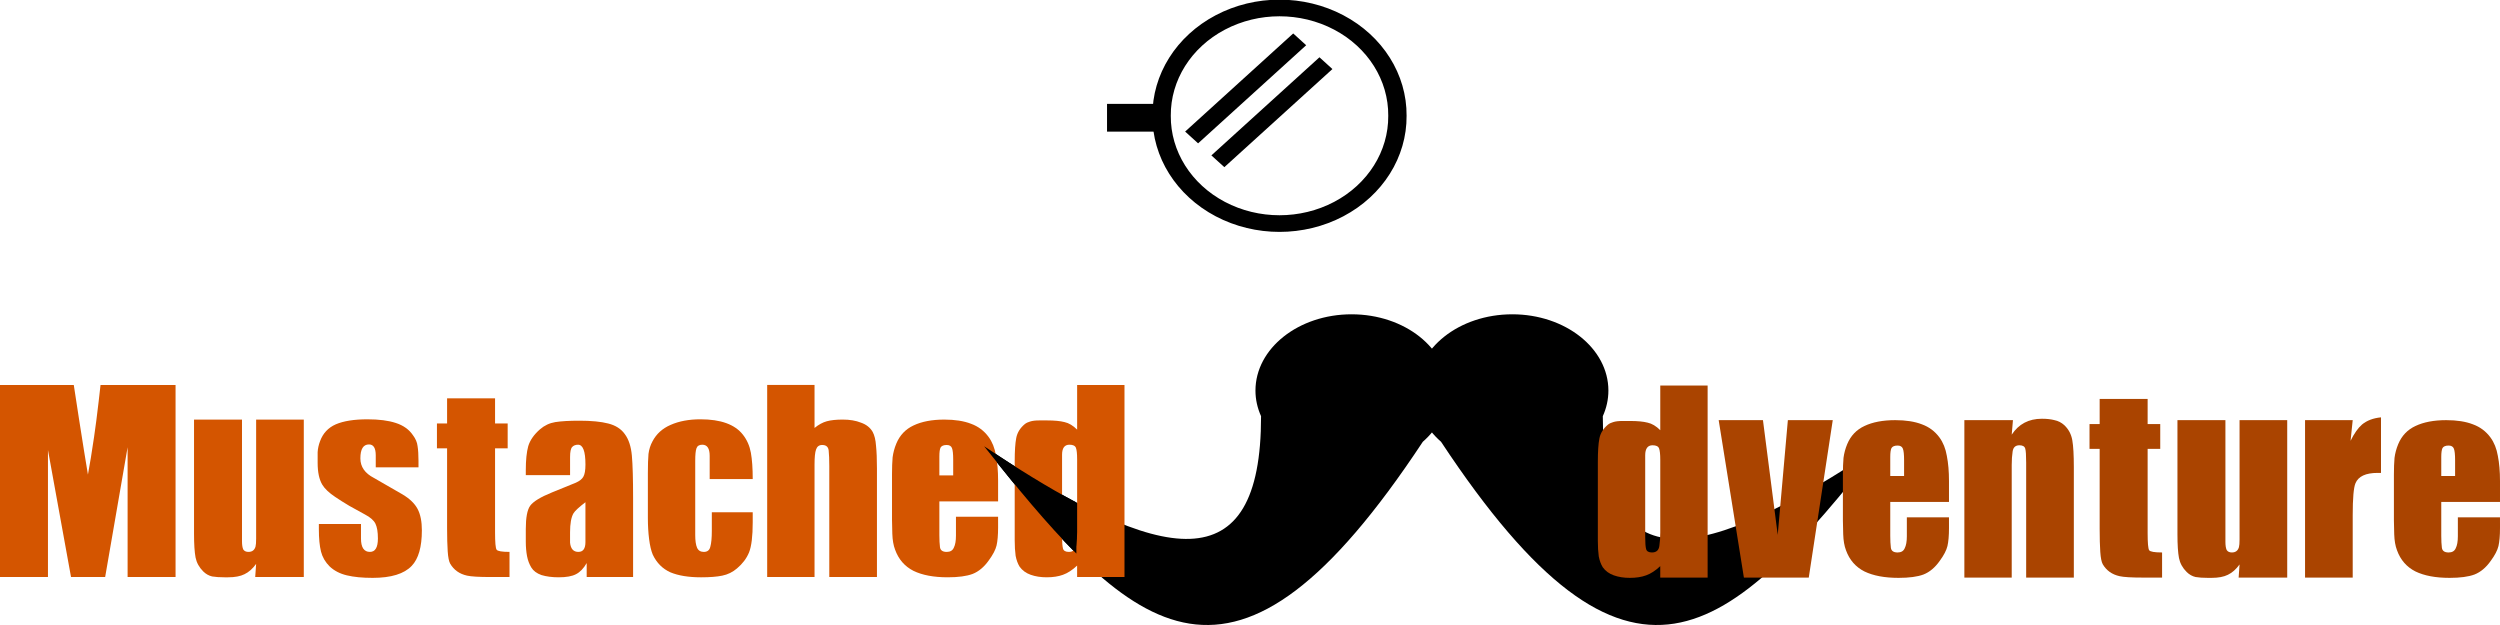
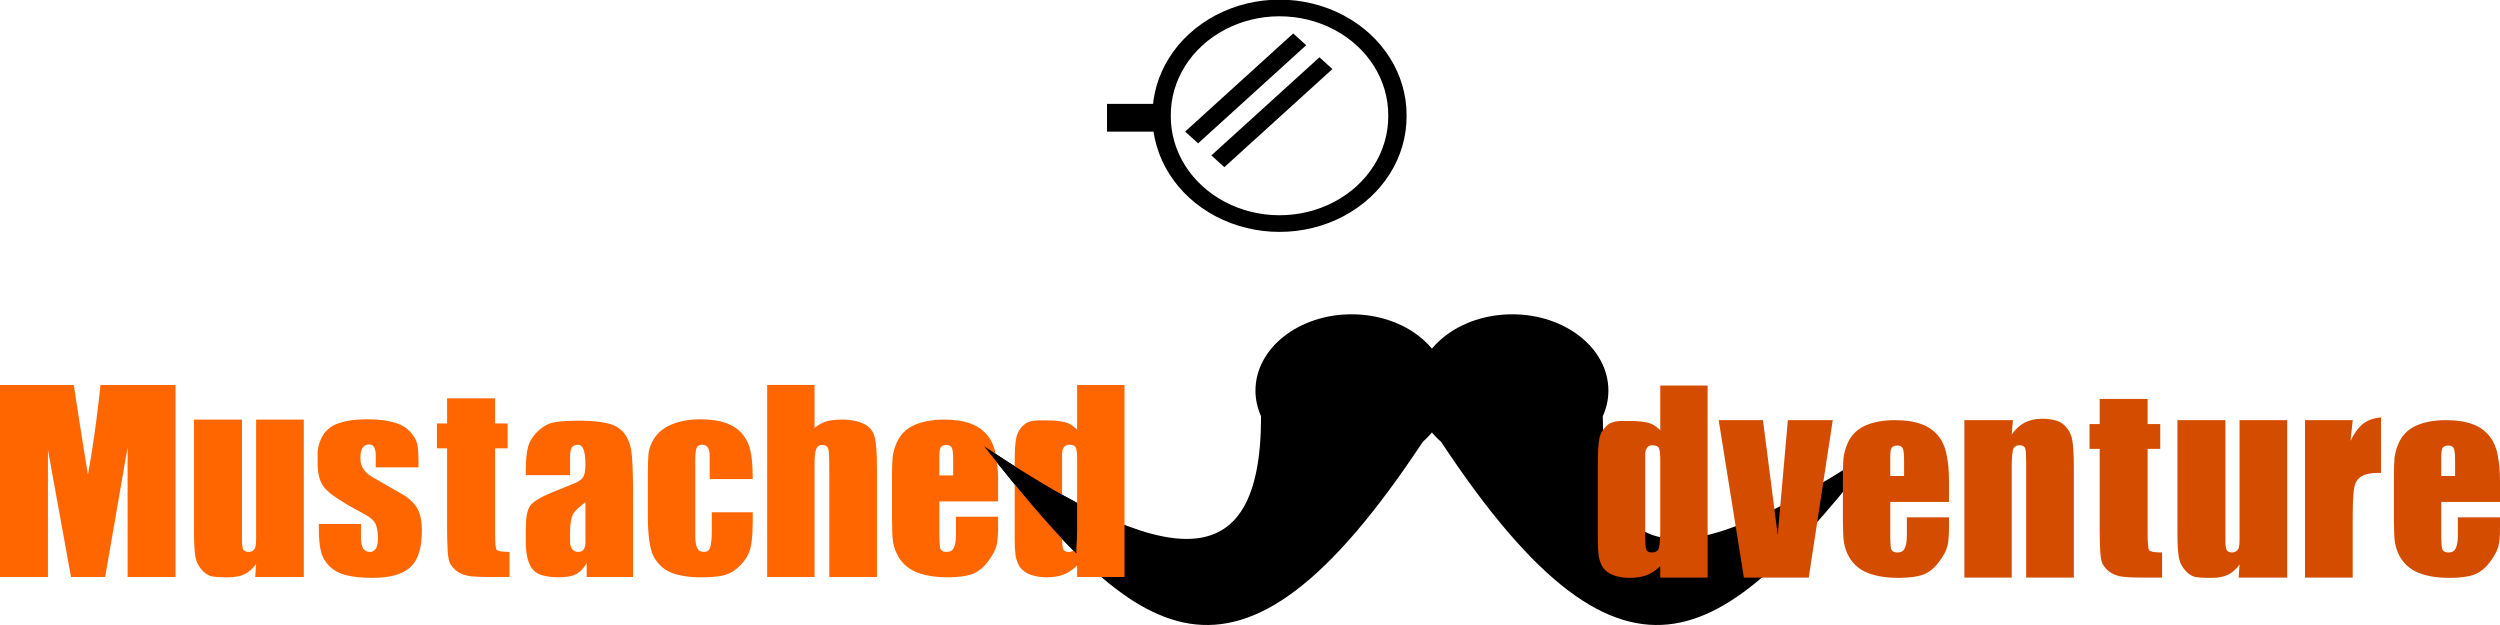
<svg xmlns="http://www.w3.org/2000/svg" width="600" height="150" id="svg2" version="1.1">
  <defs id="defs4" />
  <g id="layer1" transform="translate(0,-902.3622)">
    <path transform="matrix(1.467202,0,0,1.331987,2.115864,246.7361)" d="m 227.143,513.076 a 19.286,19.286 0 1 1 -38.571,0 19.286,19.286 0 1 1 38.571,0 z" id="path3823" style="fill:none;stroke:#000000;stroke-width:3;stroke-miterlimit:4;stroke-opacity:1;stroke-dasharray:none" />
    <rect transform="matrix(0.7404002,0.6721663,-0.7404002,0.6721663,0,0)" y="469.021" x="888.212" height="32.212" width="1.385" id="rect3825" style="fill:none;stroke:#000000;stroke-width:2.819;stroke-miterlimit:4;stroke-opacity:1;stroke-dasharray:none" />
    <rect transform="matrix(0.7404002,0.6721663,-0.7404002,0.6721663,0,0)" style="fill:none;stroke:#000000;stroke-width:2.819;stroke-miterlimit:4;stroke-opacity:1;stroke-dasharray:none" id="rect3827" width="1.385" height="32.212" x="896.719" y="469.021" />
    <path id="path3831" d="m 324.384,977.793 c -12.748,0 -23.073,8.196 -23.073,18.308 0,2.16 0.477,4.219 1.343,6.144 0.034,40.022 -23.369,36.092 -66.493,7.219 36.502,46.19 59.894,67.674 105.314,-1.075 3.715,-3.249 5.982,-7.555 5.982,-12.287 0,-10.111 -10.325,-18.308 -23.073,-18.308 z" />
    <path d="m 362.943,977.793 c 12.748,0 23.073,8.196 23.073,18.308 0,2.16 -0.477,4.219 -1.343,6.144 -0.034,40.022 23.37,36.092 66.493,7.219 -36.502,46.19 -59.894,67.674 -105.314,-1.075 -3.715,-3.249 -5.982,-7.555 -5.982,-12.287 0,-10.111 10.325,-18.308 23.073,-18.308 z" id="path3833" />
    <rect y="927.293" x="265.688" height="6.66" width="14.672" id="rect3835" style="fill:#000000;fill-opacity:1;stroke:none" />
-     <g id="g3862" transform="matrix(1.889185,0,0,1.715081,-34.84833,389.4919)" style="fill:#aa4400">
-       <path d="m 251.278,357.829 -3.047,22.031 -8.242,0 -3.203,-22.031 5.625,0 1.875,16.055 c 0.417,-5.339 0.846,-10.69 1.289,-16.055 l 5.703,0" style="font-size:40px;font-style:normal;font-variant:normal;font-weight:normal;font-stretch:normal;line-height:125%;letter-spacing:0px;word-spacing:0px;fill:#aa4400;fill-opacity:1;stroke:none;font-family:HeadLineA;-inkscape-font-specification:HeadLineA" id="path3840" />
-       <path d="m 281.903,379.86 -6.055,0 0,-15.273 c 0,-0.365 0,-0.638 0,-0.82 0,-1.016 -0.039,-1.667 -0.117,-1.953 -0.078,-0.312 -0.326,-0.469 -0.742,-0.469 -0.495,2e-5 -0.781,0.286 -0.859,0.859 -0.078,0.547 -0.117,1.185 -0.117,1.914 -10e-6,0.365 -10e-6,0.651 0,0.859 l 0,14.883 -6.016,0 0,-22.031 6.172,0 -0.156,2.031 c 0.885,-1.484 2.161,-2.227 3.828,-2.227 0.625,2e-5 1.159,0.065 1.602,0.195 0.469,0.104 0.885,0.339 1.25,0.703 0.547,0.573 0.885,1.276 1.016,2.109 0.13,0.807 0.195,2.07 0.195,3.789 l 0,15.43" style="font-size:40px;font-style:normal;font-variant:normal;font-weight:normal;font-stretch:normal;line-height:125%;letter-spacing:0px;word-spacing:0px;fill:#aa4400;fill-opacity:1;stroke:none;font-family:HeadLineA;-inkscape-font-specification:HeadLineA" id="path3844" />
-       <path d="m 293.114,379.86 -2.422,0 c -1.458,0 -2.448,-0.065 -2.969,-0.195 -0.964,-0.234 -1.68,-0.794 -2.148,-1.68 -0.156,-0.312 -0.26,-0.885 -0.312,-1.719 -0.052,-0.859 -0.078,-1.94 -0.078,-3.242 l 0,-11.172 -1.289,0 0,-3.477 1.289,0 0,-3.516 6.094,0 0,3.516 1.602,0 0,3.477 -1.602,0 0,11.758 c -10e-6,1.406 0.065,2.214 0.195,2.422 0.13,0.208 0.677,0.312 1.641,0.312 l 0,3.516" style="font-size:40px;font-style:normal;font-variant:normal;font-weight:normal;font-stretch:normal;line-height:125%;letter-spacing:0px;word-spacing:0px;fill:#aa4400;fill-opacity:1;stroke:none;font-family:HeadLineA;-inkscape-font-specification:HeadLineA" id="path3846" />
-       <path d="m 309.012,379.86 -6.172,0 0.117,-1.836 c -0.443,0.677 -0.938,1.159 -1.484,1.445 -0.521,0.286 -1.211,0.43 -2.07,0.43 -0.208,0 -0.365,0 -0.469,0 -0.625,0 -1.146,-0.039 -1.562,-0.117 -0.417,-0.104 -0.794,-0.339 -1.133,-0.703 -0.521,-0.573 -0.846,-1.224 -0.977,-1.953 -0.13,-0.755 -0.195,-1.862 -0.195,-3.32 0,-0.469 0,-0.833 0,-1.094 l 0,-14.883 6.094,0 0,17.031 c 0,0.495 0.052,0.872 0.156,1.133 0.13,0.234 0.352,0.352 0.664,0.352 0.469,0 0.768,-0.247 0.898,-0.742 0.052,-0.208 0.078,-0.573 0.078,-1.094 l 0,-16.68 6.055,0 0,22.031" style="font-size:40px;font-style:normal;font-variant:normal;font-weight:normal;font-stretch:normal;line-height:125%;letter-spacing:0px;word-spacing:0px;fill:#aa4400;fill-opacity:1;stroke:none;font-family:HeadLineA;-inkscape-font-specification:HeadLineA" id="path3848" />
-       <path d="m 320.926,365.211 -0.43,0 c -1.51,10e-6 -2.448,0.482 -2.812,1.445 -0.234,0.599 -0.352,2.096 -0.352,4.492 l 0,8.711 -6.055,0 0,-22.031 6.055,0 -0.273,2.891 c 0.469,-1.042 0.951,-1.797 1.445,-2.266 0.625,-0.573 1.432,-0.911 2.422,-1.016 l 0,7.773" style="font-size:40px;font-style:normal;font-variant:normal;font-weight:normal;font-stretch:normal;line-height:125%;letter-spacing:0px;word-spacing:0px;fill:#aa4400;fill-opacity:1;stroke:none;font-family:HeadLineA;-inkscape-font-specification:HeadLineA" id="path3850" />
-       <path d="m 336.043,372.243 c -2e-5,0.312 -2e-5,0.547 0,0.703 -2e-5,1.042 -0.065,1.875 -0.195,2.5 -0.13,0.599 -0.456,1.289 -0.977,2.07 -0.599,0.938 -1.289,1.576 -2.07,1.914 -0.755,0.312 -1.81,0.469 -3.164,0.469 -1.771,0 -3.216,-0.299 -4.336,-0.898 -1.12,-0.625 -1.901,-1.615 -2.344,-2.969 -0.208,-0.599 -0.326,-1.341 -0.352,-2.227 -0.026,-0.885 -0.039,-1.536 -0.039,-1.953 l 0,-6.406 c 0,-0.911 0.026,-1.693 0.078,-2.344 0.078,-0.651 0.234,-1.289 0.469,-1.914 0.443,-1.172 1.172,-2.018 2.188,-2.539 1.042,-0.547 2.344,-0.82 3.906,-0.82 1.354,3e-5 2.487,0.195 3.398,0.586 0.911,0.365 1.654,0.977 2.227,1.836 0.469,0.703 0.781,1.563 0.938,2.578 0.182,1.016 0.273,2.188 0.273,3.516 l 0,2.93 -7.461,0 0,4.727 c -1e-5,0.677 0.026,1.237 0.078,1.68 0.052,0.443 0.339,0.664 0.859,0.664 0.443,0 0.742,-0.195 0.898,-0.586 0.182,-0.391 0.273,-0.951 0.273,-1.68 l 0,-2.656 5.352,0 0,0.82 m -5.703,-6.602 0,-1.562 c -1e-5,-0.312 -1e-5,-0.534 0,-0.664 -1e-5,-0.781 -0.052,-1.315 -0.156,-1.602 -0.104,-0.286 -0.326,-0.43 -0.664,-0.43 -0.391,2e-5 -0.651,0.117 -0.781,0.352 -0.104,0.234 -0.156,0.651 -0.156,1.25 l 0,2.656 1.758,0" style="font-size:40px;font-style:normal;font-variant:normal;font-weight:normal;font-stretch:normal;line-height:125%;letter-spacing:0px;word-spacing:0px;fill:#aa4400;fill-opacity:1;stroke:none;font-family:HeadLineA;-inkscape-font-specification:HeadLineA" id="path3852" />
-       <path d="m 266.043,372.243 c -2e-5,0.312 -2e-5,0.547 0,0.703 -2e-5,1.042 -0.065,1.875 -0.195,2.5 -0.13,0.599 -0.456,1.289 -0.977,2.07 -0.599,0.938 -1.289,1.576 -2.07,1.914 -0.755,0.312 -1.81,0.469 -3.164,0.469 -1.771,0 -3.216,-0.299 -4.336,-0.898 -1.12,-0.625 -1.901,-1.615 -2.344,-2.969 -0.208,-0.599 -0.326,-1.341 -0.352,-2.227 -0.026,-0.885 -0.039,-1.536 -0.039,-1.953 l 0,-6.406 c 0,-0.911 0.026,-1.693 0.078,-2.344 0.078,-0.651 0.234,-1.289 0.469,-1.914 0.443,-1.172 1.172,-2.018 2.188,-2.539 1.042,-0.547 2.344,-0.82 3.906,-0.82 1.354,3e-5 2.487,0.195 3.398,0.586 0.911,0.365 1.654,0.977 2.227,1.836 0.469,0.703 0.781,1.563 0.938,2.578 0.182,1.016 0.273,2.188 0.273,3.516 l 0,2.93 -7.461,0 0,4.727 c -1e-5,0.677 0.026,1.237 0.078,1.68 0.052,0.443 0.339,0.664 0.859,0.664 0.443,0 0.742,-0.195 0.898,-0.586 0.182,-0.391 0.273,-0.951 0.273,-1.68 l 0,-2.656 5.352,0 0,0.82 m -5.703,-6.602 0,-1.562 c -1e-5,-0.312 -1e-5,-0.534 0,-0.664 -1e-5,-0.781 -0.052,-1.315 -0.156,-1.602 -0.104,-0.286 -0.326,-0.43 -0.664,-0.43 -0.391,2e-5 -0.651,0.117 -0.781,0.352 -0.104,0.234 -0.156,0.651 -0.156,1.25 l 0,2.656 1.758,0" style="font-size:40px;font-style:normal;font-variant:normal;font-weight:normal;font-stretch:normal;line-height:125%;letter-spacing:0px;word-spacing:0px;fill:#aa4400;fill-opacity:1;stroke:none;font-family:HeadLineA;-inkscape-font-specification:HeadLineA" id="path3842" />
-       <path d="m 235.379,379.86 -6.016,0 0,-1.602 c -0.599,0.625 -1.198,1.055 -1.797,1.289 -0.573,0.234 -1.263,0.352 -2.07,0.352 -0.755,0 -1.432,-0.117 -2.031,-0.352 -0.599,-0.234 -1.068,-0.612 -1.406,-1.133 -0.234,-0.417 -0.404,-0.924 -0.508,-1.523 -0.078,-0.625 -0.117,-1.354 -0.117,-2.188 0,-0.312 0,-0.547 0,-0.703 l 0,-10.312 c 0,-1.458 0.065,-2.552 0.195,-3.281 0.13,-0.755 0.495,-1.406 1.094,-1.953 0.182,-0.156 0.404,-0.273 0.664,-0.352 0.286,-0.104 0.677,-0.156 1.172,-0.156 0.443,2e-5 0.768,2e-5 0.977,0 0.938,2e-5 1.68,0.078 2.227,0.234 0.547,0.13 1.081,0.482 1.602,1.055 l 0,-6.25 6.016,0 0,26.875 m -6.016,-6.289 0,-10.195 c -10e-6,-0.781 -0.052,-1.315 -0.156,-1.602 -0.104,-0.286 -0.378,-0.43 -0.82,-0.43 -0.625,2e-5 -0.938,0.469 -0.938,1.406 l 0,11.406 c -1e-5,0.833 0.039,1.406 0.117,1.719 0.078,0.312 0.326,0.469 0.742,0.469 0.547,0 0.859,-0.299 0.938,-0.898 0.078,-0.599 0.117,-1.224 0.117,-1.875" style="font-size:40px;font-style:normal;font-variant:normal;font-weight:normal;font-stretch:normal;line-height:125%;letter-spacing:0px;word-spacing:0px;fill:#aa4400;fill-opacity:1;stroke:none;font-family:HeadLineA;-inkscape-font-specification:HeadLineA" id="path3838" />
+     <g id="g3862" transform="matrix(1.889185,0,0,1.715081,-34.84833,389.4919)" style="fill:#d44c00;fill-opacity:1">
+       <path d="m 251.278,357.829 -3.047,22.031 -8.242,0 -3.203,-22.031 5.625,0 1.875,16.055 c 0.417,-5.339 0.846,-10.69 1.289,-16.055 l 5.703,0" style="font-size:40px;font-style:normal;font-variant:normal;font-weight:normal;font-stretch:normal;line-height:125%;letter-spacing:0px;word-spacing:0px;fill:#d44c00;fill-opacity:1;stroke:none;font-family:HeadLineA;-inkscape-font-specification:HeadLineA" id="path3840" />
+       <path d="m 281.903,379.86 -6.055,0 0,-15.273 c 0,-0.365 0,-0.638 0,-0.82 0,-1.016 -0.039,-1.667 -0.117,-1.953 -0.078,-0.312 -0.326,-0.469 -0.742,-0.469 -0.495,2e-5 -0.781,0.286 -0.859,0.859 -0.078,0.547 -0.117,1.185 -0.117,1.914 -10e-6,0.365 -10e-6,0.651 0,0.859 l 0,14.883 -6.016,0 0,-22.031 6.172,0 -0.156,2.031 c 0.885,-1.484 2.161,-2.227 3.828,-2.227 0.625,2e-5 1.159,0.065 1.602,0.195 0.469,0.104 0.885,0.339 1.25,0.703 0.547,0.573 0.885,1.276 1.016,2.109 0.13,0.807 0.195,2.07 0.195,3.789 l 0,15.43" style="font-size:40px;font-style:normal;font-variant:normal;font-weight:normal;font-stretch:normal;line-height:125%;letter-spacing:0px;word-spacing:0px;fill:#d44c00;fill-opacity:1;stroke:none;font-family:HeadLineA;-inkscape-font-specification:HeadLineA" id="path3844" />
+       <path d="m 293.114,379.86 -2.422,0 c -1.458,0 -2.448,-0.065 -2.969,-0.195 -0.964,-0.234 -1.68,-0.794 -2.148,-1.68 -0.156,-0.312 -0.26,-0.885 -0.312,-1.719 -0.052,-0.859 -0.078,-1.94 -0.078,-3.242 l 0,-11.172 -1.289,0 0,-3.477 1.289,0 0,-3.516 6.094,0 0,3.516 1.602,0 0,3.477 -1.602,0 0,11.758 c -10e-6,1.406 0.065,2.214 0.195,2.422 0.13,0.208 0.677,0.312 1.641,0.312 l 0,3.516" style="font-size:40px;font-style:normal;font-variant:normal;font-weight:normal;font-stretch:normal;line-height:125%;letter-spacing:0px;word-spacing:0px;fill:#d44c00;fill-opacity:1;stroke:none;font-family:HeadLineA;-inkscape-font-specification:HeadLineA" id="path3846" />
+       <path d="m 309.012,379.86 -6.172,0 0.117,-1.836 c -0.443,0.677 -0.938,1.159 -1.484,1.445 -0.521,0.286 -1.211,0.43 -2.07,0.43 -0.208,0 -0.365,0 -0.469,0 -0.625,0 -1.146,-0.039 -1.562,-0.117 -0.417,-0.104 -0.794,-0.339 -1.133,-0.703 -0.521,-0.573 -0.846,-1.224 -0.977,-1.953 -0.13,-0.755 -0.195,-1.862 -0.195,-3.32 0,-0.469 0,-0.833 0,-1.094 l 0,-14.883 6.094,0 0,17.031 c 0,0.495 0.052,0.872 0.156,1.133 0.13,0.234 0.352,0.352 0.664,0.352 0.469,0 0.768,-0.247 0.898,-0.742 0.052,-0.208 0.078,-0.573 0.078,-1.094 l 0,-16.68 6.055,0 0,22.031" style="font-size:40px;font-style:normal;font-variant:normal;font-weight:normal;font-stretch:normal;line-height:125%;letter-spacing:0px;word-spacing:0px;fill:#d44c00;fill-opacity:1;stroke:none;font-family:HeadLineA;-inkscape-font-specification:HeadLineA" id="path3848" />
+       <path d="m 320.926,365.211 -0.43,0 c -1.51,10e-6 -2.448,0.482 -2.812,1.445 -0.234,0.599 -0.352,2.096 -0.352,4.492 l 0,8.711 -6.055,0 0,-22.031 6.055,0 -0.273,2.891 c 0.469,-1.042 0.951,-1.797 1.445,-2.266 0.625,-0.573 1.432,-0.911 2.422,-1.016 l 0,7.773" style="font-size:40px;font-style:normal;font-variant:normal;font-weight:normal;font-stretch:normal;line-height:125%;letter-spacing:0px;word-spacing:0px;fill:#d44c00;fill-opacity:1;stroke:none;font-family:HeadLineA;-inkscape-font-specification:HeadLineA" id="path3850" />
+       <path d="m 336.043,372.243 c -2e-5,0.312 -2e-5,0.547 0,0.703 -2e-5,1.042 -0.065,1.875 -0.195,2.5 -0.13,0.599 -0.456,1.289 -0.977,2.07 -0.599,0.938 -1.289,1.576 -2.07,1.914 -0.755,0.312 -1.81,0.469 -3.164,0.469 -1.771,0 -3.216,-0.299 -4.336,-0.898 -1.12,-0.625 -1.901,-1.615 -2.344,-2.969 -0.208,-0.599 -0.326,-1.341 -0.352,-2.227 -0.026,-0.885 -0.039,-1.536 -0.039,-1.953 l 0,-6.406 c 0,-0.911 0.026,-1.693 0.078,-2.344 0.078,-0.651 0.234,-1.289 0.469,-1.914 0.443,-1.172 1.172,-2.018 2.188,-2.539 1.042,-0.547 2.344,-0.82 3.906,-0.82 1.354,3e-5 2.487,0.195 3.398,0.586 0.911,0.365 1.654,0.977 2.227,1.836 0.469,0.703 0.781,1.563 0.938,2.578 0.182,1.016 0.273,2.188 0.273,3.516 l 0,2.93 -7.461,0 0,4.727 c -1e-5,0.677 0.026,1.237 0.078,1.68 0.052,0.443 0.339,0.664 0.859,0.664 0.443,0 0.742,-0.195 0.898,-0.586 0.182,-0.391 0.273,-0.951 0.273,-1.68 l 0,-2.656 5.352,0 0,0.82 m -5.703,-6.602 0,-1.562 c -1e-5,-0.312 -1e-5,-0.534 0,-0.664 -1e-5,-0.781 -0.052,-1.315 -0.156,-1.602 -0.104,-0.286 -0.326,-0.43 -0.664,-0.43 -0.391,2e-5 -0.651,0.117 -0.781,0.352 -0.104,0.234 -0.156,0.651 -0.156,1.25 l 0,2.656 1.758,0" style="font-size:40px;font-style:normal;font-variant:normal;font-weight:normal;font-stretch:normal;line-height:125%;letter-spacing:0px;word-spacing:0px;fill:#d44c00;fill-opacity:1;stroke:none;font-family:HeadLineA;-inkscape-font-specification:HeadLineA" id="path3852" />
+       <path d="m 266.043,372.243 c -2e-5,0.312 -2e-5,0.547 0,0.703 -2e-5,1.042 -0.065,1.875 -0.195,2.5 -0.13,0.599 -0.456,1.289 -0.977,2.07 -0.599,0.938 -1.289,1.576 -2.07,1.914 -0.755,0.312 -1.81,0.469 -3.164,0.469 -1.771,0 -3.216,-0.299 -4.336,-0.898 -1.12,-0.625 -1.901,-1.615 -2.344,-2.969 -0.208,-0.599 -0.326,-1.341 -0.352,-2.227 -0.026,-0.885 -0.039,-1.536 -0.039,-1.953 l 0,-6.406 c 0,-0.911 0.026,-1.693 0.078,-2.344 0.078,-0.651 0.234,-1.289 0.469,-1.914 0.443,-1.172 1.172,-2.018 2.188,-2.539 1.042,-0.547 2.344,-0.82 3.906,-0.82 1.354,3e-5 2.487,0.195 3.398,0.586 0.911,0.365 1.654,0.977 2.227,1.836 0.469,0.703 0.781,1.563 0.938,2.578 0.182,1.016 0.273,2.188 0.273,3.516 l 0,2.93 -7.461,0 0,4.727 c -1e-5,0.677 0.026,1.237 0.078,1.68 0.052,0.443 0.339,0.664 0.859,0.664 0.443,0 0.742,-0.195 0.898,-0.586 0.182,-0.391 0.273,-0.951 0.273,-1.68 l 0,-2.656 5.352,0 0,0.82 m -5.703,-6.602 0,-1.562 c -1e-5,-0.312 -1e-5,-0.534 0,-0.664 -1e-5,-0.781 -0.052,-1.315 -0.156,-1.602 -0.104,-0.286 -0.326,-0.43 -0.664,-0.43 -0.391,2e-5 -0.651,0.117 -0.781,0.352 -0.104,0.234 -0.156,0.651 -0.156,1.25 l 0,2.656 1.758,0" style="font-size:40px;font-style:normal;font-variant:normal;font-weight:normal;font-stretch:normal;line-height:125%;letter-spacing:0px;word-spacing:0px;fill:#d44c00;fill-opacity:1;stroke:none;font-family:HeadLineA;-inkscape-font-specification:HeadLineA" id="path3842" />
+       <path d="m 235.379,379.86 -6.016,0 0,-1.602 c -0.599,0.625 -1.198,1.055 -1.797,1.289 -0.573,0.234 -1.263,0.352 -2.07,0.352 -0.755,0 -1.432,-0.117 -2.031,-0.352 -0.599,-0.234 -1.068,-0.612 -1.406,-1.133 -0.234,-0.417 -0.404,-0.924 -0.508,-1.523 -0.078,-0.625 -0.117,-1.354 -0.117,-2.188 0,-0.312 0,-0.547 0,-0.703 l 0,-10.312 c 0,-1.458 0.065,-2.552 0.195,-3.281 0.13,-0.755 0.495,-1.406 1.094,-1.953 0.182,-0.156 0.404,-0.273 0.664,-0.352 0.286,-0.104 0.677,-0.156 1.172,-0.156 0.443,2e-5 0.768,2e-5 0.977,0 0.938,2e-5 1.68,0.078 2.227,0.234 0.547,0.13 1.081,0.482 1.602,1.055 l 0,-6.25 6.016,0 0,26.875 m -6.016,-6.289 0,-10.195 c -10e-6,-0.781 -0.052,-1.315 -0.156,-1.602 -0.104,-0.286 -0.378,-0.43 -0.82,-0.43 -0.625,2e-5 -0.938,0.469 -0.938,1.406 l 0,11.406 c -1e-5,0.833 0.039,1.406 0.117,1.719 0.078,0.312 0.326,0.469 0.742,0.469 0.547,0 0.859,-0.299 0.938,-0.898 0.078,-0.599 0.117,-1.224 0.117,-1.875" style="font-size:40px;font-style:normal;font-variant:normal;font-weight:normal;font-stretch:normal;line-height:125%;letter-spacing:0px;word-spacing:0px;fill:#d44c00;fill-opacity:1;stroke:none;font-family:HeadLineA;-inkscape-font-specification:HeadLineA" id="path3838" />
    </g>
-     <g id="g3921" transform="matrix(1.889185,0,0,1.715081,-34.84833,384.0556)" style="fill:#d45500">
-       <path d="m 40.751,382.951 -6.094,0 0,-18.164 -2.852,18.164 -4.336,0 -2.93,-17.773 0,17.773 -6.094,0 0,-26.875 9.375,0 c 0.286,2.031 0.508,3.62 0.664,4.766 0.495,3.49 0.872,6.081 1.133,7.773 0.234,-1.354 0.495,-3.112 0.781,-5.273 0.182,-1.354 0.378,-3.021 0.586,-5 0.078,-0.755 0.156,-1.51 0.234,-2.266 l 9.531,0 0,26.875" style="font-size:40px;font-style:normal;font-variant:normal;font-weight:normal;font-stretch:normal;line-height:125%;letter-spacing:0px;word-spacing:0px;fill:#d45500;fill-opacity:1;stroke:none;font-family:HeadLineA;-inkscape-font-specification:HeadLineA" id="path3873" />
-       <path d="m 57.04,382.951 -6.172,0 0.117,-1.836 c -0.443,0.677 -0.938,1.159 -1.484,1.445 -0.521,0.286 -1.211,0.43 -2.07,0.43 -0.208,0 -0.365,0 -0.469,0 -0.625,0 -1.146,-0.039 -1.562,-0.117 -0.417,-0.104 -0.794,-0.339 -1.133,-0.703 -0.521,-0.573 -0.846,-1.224 -0.977,-1.953 -0.13,-0.755 -0.195,-1.862 -0.195,-3.32 -10e-7,-0.469 -10e-7,-0.833 0,-1.094 l 0,-14.883 6.094,0 0,17.031 c -7e-6,0.495 0.052,0.872 0.156,1.133 0.13,0.234 0.352,0.352 0.664,0.352 0.469,0 0.768,-0.247 0.898,-0.742 0.052,-0.208 0.078,-0.573 0.078,-1.094 l 0,-16.68 6.055,0 0,22.031" style="font-size:40px;font-style:normal;font-variant:normal;font-weight:normal;font-stretch:normal;line-height:125%;letter-spacing:0px;word-spacing:0px;fill:#d45500;fill-opacity:1;stroke:none;font-family:HeadLineA;-inkscape-font-specification:HeadLineA" id="path3875" />
-       <path d="m 72.04,376.428 c -1.5e-5,2.318 -0.43,3.971 -1.289,4.961 -0.964,1.12 -2.617,1.68 -4.961,1.68 -1.302,0 -2.396,-0.117 -3.281,-0.352 -0.885,-0.234 -1.615,-0.651 -2.188,-1.25 -0.547,-0.599 -0.911,-1.289 -1.094,-2.07 -0.182,-0.807 -0.273,-1.849 -0.273,-3.125 l 0,-0.742 5.352,0 0,2.031 c -7e-6,1.25 0.378,1.875 1.133,1.875 0.677,0 1.016,-0.625 1.016,-1.875 -8e-6,-0.911 -0.104,-1.602 -0.312,-2.07 -0.208,-0.469 -0.651,-0.898 -1.328,-1.289 -0.651,-0.391 -1.315,-0.794 -1.992,-1.211 -0.677,-0.443 -1.276,-0.859 -1.797,-1.25 -0.781,-0.573 -1.328,-1.146 -1.641,-1.719 -0.391,-0.729 -0.586,-1.745 -0.586,-3.047 -10e-7,-0.495 -10e-7,-0.99 0,-1.484 0.026,-0.521 0.13,-1.042 0.312,-1.562 0.365,-1.094 1.029,-1.875 1.992,-2.344 0.99,-0.469 2.331,-0.703 4.023,-0.703 1.458,2e-5 2.656,0.169 3.594,0.508 0.964,0.339 1.693,0.911 2.188,1.719 0.339,0.495 0.534,1.003 0.586,1.523 0.078,0.521 0.117,1.211 0.117,2.07 l 0,0.898 -5.43,0 0,-1.68 c -9e-6,-1.016 -0.286,-1.523 -0.859,-1.523 -0.729,2e-5 -1.094,0.651 -1.094,1.953 -7e-6,1.172 0.573,2.083 1.719,2.734 l 3.633,2.305 c 0.911,0.599 1.549,1.276 1.914,2.031 0.365,0.755 0.547,1.758 0.547,3.008" style="font-size:40px;font-style:normal;font-variant:normal;font-weight:normal;font-stretch:normal;line-height:125%;letter-spacing:0px;word-spacing:0px;fill:#d45500;fill-opacity:1;stroke:none;font-family:HeadLineA;-inkscape-font-specification:HeadLineA" id="path3877" />
-       <path d="m 83.173,382.951 -2.422,0 c -1.458,0 -2.448,-0.065 -2.969,-0.195 -0.964,-0.234 -1.68,-0.794 -2.148,-1.68 -0.156,-0.312 -0.26,-0.885 -0.312,-1.719 -0.052,-0.859 -0.078,-1.94 -0.078,-3.242 l 0,-11.172 -1.289,0 0,-3.477 1.289,0 0,-3.516 6.094,0 0,3.516 1.602,0 0,3.477 -1.602,0 0,11.758 c -9e-6,1.406 0.065,2.214 0.195,2.422 0.13,0.208 0.677,0.312 1.641,0.312 l 0,3.516" style="font-size:40px;font-style:normal;font-variant:normal;font-weight:normal;font-stretch:normal;line-height:125%;letter-spacing:0px;word-spacing:0px;fill:#d45500;fill-opacity:1;stroke:none;font-family:HeadLineA;-inkscape-font-specification:HeadLineA" id="path3879" />
-       <path d="m 98.876,382.951 -5.898,0 0,-1.953 c -0.391,0.755 -0.846,1.276 -1.367,1.562 -0.495,0.286 -1.224,0.43 -2.188,0.43 -0.833,0 -1.563,-0.104 -2.188,-0.312 -0.599,-0.234 -1.029,-0.586 -1.289,-1.055 -0.26,-0.469 -0.443,-1.003 -0.547,-1.602 -0.104,-0.625 -0.156,-1.289 -0.156,-1.992 l 0,-1.797 c -2e-6,-1.589 0.182,-2.669 0.547,-3.242 0.391,-0.599 1.315,-1.224 2.773,-1.875 l 3.047,-1.367 c 0.469,-0.234 0.781,-0.508 0.938,-0.82 0.182,-0.339 0.273,-0.911 0.273,-1.719 -9e-6,-1.849 -0.313,-2.773 -0.938,-2.773 -0.313,2e-5 -0.56,0.104 -0.742,0.312 -0.182,0.208 -0.273,0.677 -0.273,1.406 l 0,2.539 -5.625,0 0,-0.703 c -2e-6,-1.406 0.104,-2.526 0.312,-3.359 0.234,-0.833 0.729,-1.615 1.484,-2.344 0.573,-0.547 1.224,-0.885 1.953,-1.016 0.755,-0.13 1.771,-0.195 3.047,-0.195 1.536,2e-5 2.76,0.13 3.672,0.391 0.937,0.26 1.641,0.755 2.109,1.484 0.495,0.729 0.794,1.732 0.898,3.008 0.104,1.276 0.156,3.255 0.156,5.938 l 0,11.055 m -6.055,-4.883 0,-5.586 c -0.833,0.703 -1.341,1.224 -1.523,1.562 -0.286,0.547 -0.43,1.432 -0.43,2.656 -7e-6,0.495 -7e-6,0.977 0,1.445 0.078,0.859 0.43,1.289 1.055,1.289 0.599,0 0.898,-0.456 0.898,-1.367" style="font-size:40px;font-style:normal;font-variant:normal;font-weight:normal;font-stretch:normal;line-height:125%;letter-spacing:0px;word-spacing:0px;fill:#d45500;fill-opacity:1;stroke:none;font-family:HeadLineA;-inkscape-font-specification:HeadLineA" id="path3881" />
-       <path d="m 114.071,373.889 c -10e-6,0.625 -10e-6,1.094 0,1.406 -10e-6,1.953 -0.156,3.359 -0.469,4.219 -0.313,0.833 -0.82,1.576 -1.523,2.227 -0.547,0.521 -1.172,0.859 -1.875,1.016 -0.677,0.156 -1.576,0.234 -2.695,0.234 -1.589,0 -2.891,-0.234 -3.906,-0.703 -0.99,-0.495 -1.732,-1.315 -2.227,-2.461 -0.208,-0.547 -0.365,-1.276 -0.469,-2.188 -0.104,-0.911 -0.156,-1.901 -0.156,-2.969 l 0,-6.25 c 0,-1.172 0.026,-2.07 0.078,-2.695 0.078,-0.651 0.247,-1.237 0.508,-1.758 0.495,-1.042 1.263,-1.81 2.305,-2.305 1.068,-0.521 2.331,-0.781 3.789,-0.781 2.578,2e-5 4.375,0.716 5.391,2.148 0.521,0.729 0.859,1.576 1.016,2.539 0.156,0.964 0.234,2.188 0.234,3.672 l -5.469,0 0,-3.242 c -1e-5,-1.042 -0.313,-1.562 -0.938,-1.562 -0.391,2e-5 -0.638,0.169 -0.742,0.508 -0.104,0.313 -0.156,0.898 -0.156,1.758 l 0,10.352 c 0,0.807 0.078,1.406 0.234,1.797 0.156,0.391 0.443,0.586 0.859,0.586 0.443,0 0.716,-0.234 0.82,-0.703 0.13,-0.495 0.195,-1.237 0.195,-2.227 l 0,-2.617 5.195,0" style="font-size:40px;font-style:normal;font-variant:normal;font-weight:normal;font-stretch:normal;line-height:125%;letter-spacing:0px;word-spacing:0px;fill:#d45500;fill-opacity:1;stroke:none;font-family:HeadLineA;-inkscape-font-specification:HeadLineA" id="path3883" />
-       <path d="m 129.853,382.951 -6.055,0 0,-15.508 c 0,-0.937 -0.026,-1.667 -0.078,-2.188 -0.052,-0.521 -0.326,-0.781 -0.82,-0.781 -0.391,2e-5 -0.651,0.208 -0.781,0.625 -0.13,0.391 -0.195,1.094 -0.195,2.109 l 0,15.742 -6.016,0 0,-26.875 6.016,0 0,6.016 c 0.521,-0.469 1.042,-0.781 1.562,-0.938 0.521,-0.156 1.198,-0.234 2.031,-0.234 0.885,2e-5 1.654,0.143 2.305,0.43 0.677,0.26 1.172,0.69 1.484,1.289 0.234,0.469 0.378,1.12 0.43,1.953 0.078,0.807 0.117,1.862 0.117,3.164 l 0,15.195" style="font-size:40px;font-style:normal;font-variant:normal;font-weight:normal;font-stretch:normal;line-height:125%;letter-spacing:0px;word-spacing:0px;fill:#d45500;fill-opacity:1;stroke:none;font-family:HeadLineA;-inkscape-font-specification:HeadLineA" id="path3885" />
-       <path d="m 145.243,375.334 c -2e-5,0.313 -2e-5,0.547 0,0.703 -2e-5,1.042 -0.065,1.875 -0.195,2.5 -0.13,0.599 -0.456,1.289 -0.977,2.07 -0.599,0.938 -1.289,1.576 -2.07,1.914 -0.755,0.312 -1.81,0.469 -3.164,0.469 -1.771,0 -3.216,-0.299 -4.336,-0.898 -1.12,-0.625 -1.901,-1.615 -2.344,-2.969 -0.208,-0.599 -0.326,-1.341 -0.352,-2.227 -0.026,-0.885 -0.039,-1.536 -0.039,-1.953 l 0,-6.406 c 0,-0.911 0.026,-1.693 0.078,-2.344 0.078,-0.651 0.234,-1.289 0.469,-1.914 0.443,-1.172 1.172,-2.018 2.188,-2.539 1.042,-0.547 2.344,-0.82 3.906,-0.82 1.354,2e-5 2.487,0.195 3.398,0.586 0.911,0.365 1.654,0.977 2.227,1.836 0.469,0.703 0.781,1.563 0.938,2.578 0.182,1.016 0.273,2.188 0.273,3.516 l 0,2.93 -7.461,0 0,4.727 c -1e-5,0.677 0.026,1.237 0.078,1.68 0.052,0.443 0.339,0.664 0.859,0.664 0.443,0 0.742,-0.195 0.898,-0.586 0.182,-0.391 0.273,-0.951 0.273,-1.68 l 0,-2.656 5.352,0 0,0.82 m -5.703,-6.602 0,-1.562 c -1e-5,-0.312 -1e-5,-0.534 0,-0.664 -1e-5,-0.781 -0.052,-1.315 -0.156,-1.602 -0.104,-0.286 -0.326,-0.43 -0.664,-0.43 -0.391,2e-5 -0.651,0.117 -0.781,0.352 -0.104,0.234 -0.156,0.651 -0.156,1.25 l 0,2.656 1.758,0" style="font-size:40px;font-style:normal;font-variant:normal;font-weight:normal;font-stretch:normal;line-height:125%;letter-spacing:0px;word-spacing:0px;fill:#d45500;fill-opacity:1;stroke:none;font-family:HeadLineA;-inkscape-font-specification:HeadLineA" id="path3887" />
-       <path d="m 161.298,382.951 -6.016,0 0,-1.602 c -0.599,0.625 -1.198,1.055 -1.797,1.289 -0.573,0.234 -1.263,0.352 -2.07,0.352 -0.755,0 -1.432,-0.117 -2.031,-0.352 -0.599,-0.234 -1.068,-0.612 -1.406,-1.133 -0.234,-0.417 -0.404,-0.924 -0.508,-1.523 -0.078,-0.625 -0.117,-1.354 -0.117,-2.188 0,-0.312 0,-0.547 0,-0.703 l 0,-10.312 c 0,-1.458 0.065,-2.552 0.195,-3.281 0.13,-0.755 0.495,-1.406 1.094,-1.953 0.182,-0.156 0.404,-0.273 0.664,-0.352 0.286,-0.104 0.677,-0.156 1.172,-0.156 0.443,2e-5 0.768,2e-5 0.977,0 0.938,2e-5 1.68,0.078 2.227,0.234 0.547,0.13 1.081,0.482 1.602,1.055 l 0,-6.25 6.016,0 0,26.875 m -6.016,-6.289 0,-10.195 c -1e-5,-0.781 -0.052,-1.315 -0.156,-1.602 -0.104,-0.286 -0.378,-0.43 -0.82,-0.43 -0.625,2e-5 -0.938,0.469 -0.938,1.406 l 0,11.406 c -1e-5,0.833 0.039,1.406 0.117,1.719 0.078,0.312 0.326,0.469 0.742,0.469 0.547,0 0.859,-0.299 0.938,-0.898 0.078,-0.599 0.117,-1.224 0.117,-1.875" style="font-size:40px;font-style:normal;font-variant:normal;font-weight:normal;font-stretch:normal;line-height:125%;letter-spacing:0px;word-spacing:0px;fill:#d45500;fill-opacity:1;stroke:none;font-family:HeadLineA;-inkscape-font-specification:HeadLineA" id="path3889" />
+     <g id="g3921" transform="matrix(1.889185,0,0,1.715081,-34.84833,384.0556)" style="fill:#ff6600;fill-opacity:1">
+       <path d="m 40.751,382.951 -6.094,0 0,-18.164 -2.852,18.164 -4.336,0 -2.93,-17.773 0,17.773 -6.094,0 0,-26.875 9.375,0 c 0.286,2.031 0.508,3.62 0.664,4.766 0.495,3.49 0.872,6.081 1.133,7.773 0.234,-1.354 0.495,-3.112 0.781,-5.273 0.182,-1.354 0.378,-3.021 0.586,-5 0.078,-0.755 0.156,-1.51 0.234,-2.266 l 9.531,0 0,26.875" style="font-size:40px;font-style:normal;font-variant:normal;font-weight:normal;font-stretch:normal;line-height:125%;letter-spacing:0px;word-spacing:0px;fill:#ff6600;fill-opacity:1;stroke:none;font-family:HeadLineA;-inkscape-font-specification:HeadLineA" id="path3873" />
+       <path d="m 57.04,382.951 -6.172,0 0.117,-1.836 c -0.443,0.677 -0.938,1.159 -1.484,1.445 -0.521,0.286 -1.211,0.43 -2.07,0.43 -0.208,0 -0.365,0 -0.469,0 -0.625,0 -1.146,-0.039 -1.562,-0.117 -0.417,-0.104 -0.794,-0.339 -1.133,-0.703 -0.521,-0.573 -0.846,-1.224 -0.977,-1.953 -0.13,-0.755 -0.195,-1.862 -0.195,-3.32 -10e-7,-0.469 -10e-7,-0.833 0,-1.094 l 0,-14.883 6.094,0 0,17.031 c -7e-6,0.495 0.052,0.872 0.156,1.133 0.13,0.234 0.352,0.352 0.664,0.352 0.469,0 0.768,-0.247 0.898,-0.742 0.052,-0.208 0.078,-0.573 0.078,-1.094 l 0,-16.68 6.055,0 0,22.031" style="font-size:40px;font-style:normal;font-variant:normal;font-weight:normal;font-stretch:normal;line-height:125%;letter-spacing:0px;word-spacing:0px;fill:#ff6600;fill-opacity:1;stroke:none;font-family:HeadLineA;-inkscape-font-specification:HeadLineA" id="path3875" />
+       <path d="m 72.04,376.428 c -1.5e-5,2.318 -0.43,3.971 -1.289,4.961 -0.964,1.12 -2.617,1.68 -4.961,1.68 -1.302,0 -2.396,-0.117 -3.281,-0.352 -0.885,-0.234 -1.615,-0.651 -2.188,-1.25 -0.547,-0.599 -0.911,-1.289 -1.094,-2.07 -0.182,-0.807 -0.273,-1.849 -0.273,-3.125 l 0,-0.742 5.352,0 0,2.031 c -7e-6,1.25 0.378,1.875 1.133,1.875 0.677,0 1.016,-0.625 1.016,-1.875 -8e-6,-0.911 -0.104,-1.602 -0.312,-2.07 -0.208,-0.469 -0.651,-0.898 -1.328,-1.289 -0.651,-0.391 -1.315,-0.794 -1.992,-1.211 -0.677,-0.443 -1.276,-0.859 -1.797,-1.25 -0.781,-0.573 -1.328,-1.146 -1.641,-1.719 -0.391,-0.729 -0.586,-1.745 -0.586,-3.047 -10e-7,-0.495 -10e-7,-0.99 0,-1.484 0.026,-0.521 0.13,-1.042 0.312,-1.562 0.365,-1.094 1.029,-1.875 1.992,-2.344 0.99,-0.469 2.331,-0.703 4.023,-0.703 1.458,2e-5 2.656,0.169 3.594,0.508 0.964,0.339 1.693,0.911 2.188,1.719 0.339,0.495 0.534,1.003 0.586,1.523 0.078,0.521 0.117,1.211 0.117,2.07 l 0,0.898 -5.43,0 0,-1.68 c -9e-6,-1.016 -0.286,-1.523 -0.859,-1.523 -0.729,2e-5 -1.094,0.651 -1.094,1.953 -7e-6,1.172 0.573,2.083 1.719,2.734 l 3.633,2.305 c 0.911,0.599 1.549,1.276 1.914,2.031 0.365,0.755 0.547,1.758 0.547,3.008" style="font-size:40px;font-style:normal;font-variant:normal;font-weight:normal;font-stretch:normal;line-height:125%;letter-spacing:0px;word-spacing:0px;fill:#ff6600;fill-opacity:1;stroke:none;font-family:HeadLineA;-inkscape-font-specification:HeadLineA" id="path3877" />
+       <path d="m 83.173,382.951 -2.422,0 c -1.458,0 -2.448,-0.065 -2.969,-0.195 -0.964,-0.234 -1.68,-0.794 -2.148,-1.68 -0.156,-0.312 -0.26,-0.885 -0.312,-1.719 -0.052,-0.859 -0.078,-1.94 -0.078,-3.242 l 0,-11.172 -1.289,0 0,-3.477 1.289,0 0,-3.516 6.094,0 0,3.516 1.602,0 0,3.477 -1.602,0 0,11.758 c -9e-6,1.406 0.065,2.214 0.195,2.422 0.13,0.208 0.677,0.312 1.641,0.312 l 0,3.516" style="font-size:40px;font-style:normal;font-variant:normal;font-weight:normal;font-stretch:normal;line-height:125%;letter-spacing:0px;word-spacing:0px;fill:#ff6600;fill-opacity:1;stroke:none;font-family:HeadLineA;-inkscape-font-specification:HeadLineA" id="path3879" />
+       <path d="m 98.876,382.951 -5.898,0 0,-1.953 c -0.391,0.755 -0.846,1.276 -1.367,1.562 -0.495,0.286 -1.224,0.43 -2.188,0.43 -0.833,0 -1.563,-0.104 -2.188,-0.312 -0.599,-0.234 -1.029,-0.586 -1.289,-1.055 -0.26,-0.469 -0.443,-1.003 -0.547,-1.602 -0.104,-0.625 -0.156,-1.289 -0.156,-1.992 l 0,-1.797 c -2e-6,-1.589 0.182,-2.669 0.547,-3.242 0.391,-0.599 1.315,-1.224 2.773,-1.875 l 3.047,-1.367 c 0.469,-0.234 0.781,-0.508 0.938,-0.82 0.182,-0.339 0.273,-0.911 0.273,-1.719 -9e-6,-1.849 -0.313,-2.773 -0.938,-2.773 -0.313,2e-5 -0.56,0.104 -0.742,0.312 -0.182,0.208 -0.273,0.677 -0.273,1.406 l 0,2.539 -5.625,0 0,-0.703 c -2e-6,-1.406 0.104,-2.526 0.312,-3.359 0.234,-0.833 0.729,-1.615 1.484,-2.344 0.573,-0.547 1.224,-0.885 1.953,-1.016 0.755,-0.13 1.771,-0.195 3.047,-0.195 1.536,2e-5 2.76,0.13 3.672,0.391 0.937,0.26 1.641,0.755 2.109,1.484 0.495,0.729 0.794,1.732 0.898,3.008 0.104,1.276 0.156,3.255 0.156,5.938 l 0,11.055 m -6.055,-4.883 0,-5.586 c -0.833,0.703 -1.341,1.224 -1.523,1.562 -0.286,0.547 -0.43,1.432 -0.43,2.656 -7e-6,0.495 -7e-6,0.977 0,1.445 0.078,0.859 0.43,1.289 1.055,1.289 0.599,0 0.898,-0.456 0.898,-1.367" style="font-size:40px;font-style:normal;font-variant:normal;font-weight:normal;font-stretch:normal;line-height:125%;letter-spacing:0px;word-spacing:0px;fill:#ff6600;fill-opacity:1;stroke:none;font-family:HeadLineA;-inkscape-font-specification:HeadLineA" id="path3881" />
+       <path d="m 114.071,373.889 c -10e-6,0.625 -10e-6,1.094 0,1.406 -10e-6,1.953 -0.156,3.359 -0.469,4.219 -0.313,0.833 -0.82,1.576 -1.523,2.227 -0.547,0.521 -1.172,0.859 -1.875,1.016 -0.677,0.156 -1.576,0.234 -2.695,0.234 -1.589,0 -2.891,-0.234 -3.906,-0.703 -0.99,-0.495 -1.732,-1.315 -2.227,-2.461 -0.208,-0.547 -0.365,-1.276 -0.469,-2.188 -0.104,-0.911 -0.156,-1.901 -0.156,-2.969 l 0,-6.25 c 0,-1.172 0.026,-2.07 0.078,-2.695 0.078,-0.651 0.247,-1.237 0.508,-1.758 0.495,-1.042 1.263,-1.81 2.305,-2.305 1.068,-0.521 2.331,-0.781 3.789,-0.781 2.578,2e-5 4.375,0.716 5.391,2.148 0.521,0.729 0.859,1.576 1.016,2.539 0.156,0.964 0.234,2.188 0.234,3.672 l -5.469,0 0,-3.242 c -1e-5,-1.042 -0.313,-1.562 -0.938,-1.562 -0.391,2e-5 -0.638,0.169 -0.742,0.508 -0.104,0.313 -0.156,0.898 -0.156,1.758 l 0,10.352 c 0,0.807 0.078,1.406 0.234,1.797 0.156,0.391 0.443,0.586 0.859,0.586 0.443,0 0.716,-0.234 0.82,-0.703 0.13,-0.495 0.195,-1.237 0.195,-2.227 l 0,-2.617 5.195,0" style="font-size:40px;font-style:normal;font-variant:normal;font-weight:normal;font-stretch:normal;line-height:125%;letter-spacing:0px;word-spacing:0px;fill:#ff6600;fill-opacity:1;stroke:none;font-family:HeadLineA;-inkscape-font-specification:HeadLineA" id="path3883" />
+       <path d="m 129.853,382.951 -6.055,0 0,-15.508 c 0,-0.937 -0.026,-1.667 -0.078,-2.188 -0.052,-0.521 -0.326,-0.781 -0.82,-0.781 -0.391,2e-5 -0.651,0.208 -0.781,0.625 -0.13,0.391 -0.195,1.094 -0.195,2.109 l 0,15.742 -6.016,0 0,-26.875 6.016,0 0,6.016 c 0.521,-0.469 1.042,-0.781 1.562,-0.938 0.521,-0.156 1.198,-0.234 2.031,-0.234 0.885,2e-5 1.654,0.143 2.305,0.43 0.677,0.26 1.172,0.69 1.484,1.289 0.234,0.469 0.378,1.12 0.43,1.953 0.078,0.807 0.117,1.862 0.117,3.164 l 0,15.195" style="font-size:40px;font-style:normal;font-variant:normal;font-weight:normal;font-stretch:normal;line-height:125%;letter-spacing:0px;word-spacing:0px;fill:#ff6600;fill-opacity:1;stroke:none;font-family:HeadLineA;-inkscape-font-specification:HeadLineA" id="path3885" />
+       <path d="m 145.243,375.334 c -2e-5,0.313 -2e-5,0.547 0,0.703 -2e-5,1.042 -0.065,1.875 -0.195,2.5 -0.13,0.599 -0.456,1.289 -0.977,2.07 -0.599,0.938 -1.289,1.576 -2.07,1.914 -0.755,0.312 -1.81,0.469 -3.164,0.469 -1.771,0 -3.216,-0.299 -4.336,-0.898 -1.12,-0.625 -1.901,-1.615 -2.344,-2.969 -0.208,-0.599 -0.326,-1.341 -0.352,-2.227 -0.026,-0.885 -0.039,-1.536 -0.039,-1.953 l 0,-6.406 c 0,-0.911 0.026,-1.693 0.078,-2.344 0.078,-0.651 0.234,-1.289 0.469,-1.914 0.443,-1.172 1.172,-2.018 2.188,-2.539 1.042,-0.547 2.344,-0.82 3.906,-0.82 1.354,2e-5 2.487,0.195 3.398,0.586 0.911,0.365 1.654,0.977 2.227,1.836 0.469,0.703 0.781,1.563 0.938,2.578 0.182,1.016 0.273,2.188 0.273,3.516 l 0,2.93 -7.461,0 0,4.727 c -1e-5,0.677 0.026,1.237 0.078,1.68 0.052,0.443 0.339,0.664 0.859,0.664 0.443,0 0.742,-0.195 0.898,-0.586 0.182,-0.391 0.273,-0.951 0.273,-1.68 l 0,-2.656 5.352,0 0,0.82 m -5.703,-6.602 0,-1.562 c -1e-5,-0.312 -1e-5,-0.534 0,-0.664 -1e-5,-0.781 -0.052,-1.315 -0.156,-1.602 -0.104,-0.286 -0.326,-0.43 -0.664,-0.43 -0.391,2e-5 -0.651,0.117 -0.781,0.352 -0.104,0.234 -0.156,0.651 -0.156,1.25 l 0,2.656 1.758,0" style="font-size:40px;font-style:normal;font-variant:normal;font-weight:normal;font-stretch:normal;line-height:125%;letter-spacing:0px;word-spacing:0px;fill:#ff6600;fill-opacity:1;stroke:none;font-family:HeadLineA;-inkscape-font-specification:HeadLineA" id="path3887" />
+       <path d="m 161.298,382.951 -6.016,0 0,-1.602 c -0.599,0.625 -1.198,1.055 -1.797,1.289 -0.573,0.234 -1.263,0.352 -2.07,0.352 -0.755,0 -1.432,-0.117 -2.031,-0.352 -0.599,-0.234 -1.068,-0.612 -1.406,-1.133 -0.234,-0.417 -0.404,-0.924 -0.508,-1.523 -0.078,-0.625 -0.117,-1.354 -0.117,-2.188 0,-0.312 0,-0.547 0,-0.703 l 0,-10.312 c 0,-1.458 0.065,-2.552 0.195,-3.281 0.13,-0.755 0.495,-1.406 1.094,-1.953 0.182,-0.156 0.404,-0.273 0.664,-0.352 0.286,-0.104 0.677,-0.156 1.172,-0.156 0.443,2e-5 0.768,2e-5 0.977,0 0.938,2e-5 1.68,0.078 2.227,0.234 0.547,0.13 1.081,0.482 1.602,1.055 l 0,-6.25 6.016,0 0,26.875 m -6.016,-6.289 0,-10.195 c -1e-5,-0.781 -0.052,-1.315 -0.156,-1.602 -0.104,-0.286 -0.378,-0.43 -0.82,-0.43 -0.625,2e-5 -0.938,0.469 -0.938,1.406 l 0,11.406 c -1e-5,0.833 0.039,1.406 0.117,1.719 0.078,0.312 0.326,0.469 0.742,0.469 0.547,0 0.859,-0.299 0.938,-0.898 0.078,-0.599 0.117,-1.224 0.117,-1.875" style="font-size:40px;font-style:normal;font-variant:normal;font-weight:normal;font-stretch:normal;line-height:125%;letter-spacing:0px;word-spacing:0px;fill:#ff6600;fill-opacity:1;stroke:none;font-family:HeadLineA;-inkscape-font-specification:HeadLineA" id="path3889" />
    </g>
    <path d="m 236.191,1009.463 c 7.872,9.962 15.134,18.753 22.139,25.759 l 0,-12.255 c -6.675,-3.535 -14.053,-8.089 -22.139,-13.503 z" id="path3900" />
  </g>
</svg>
